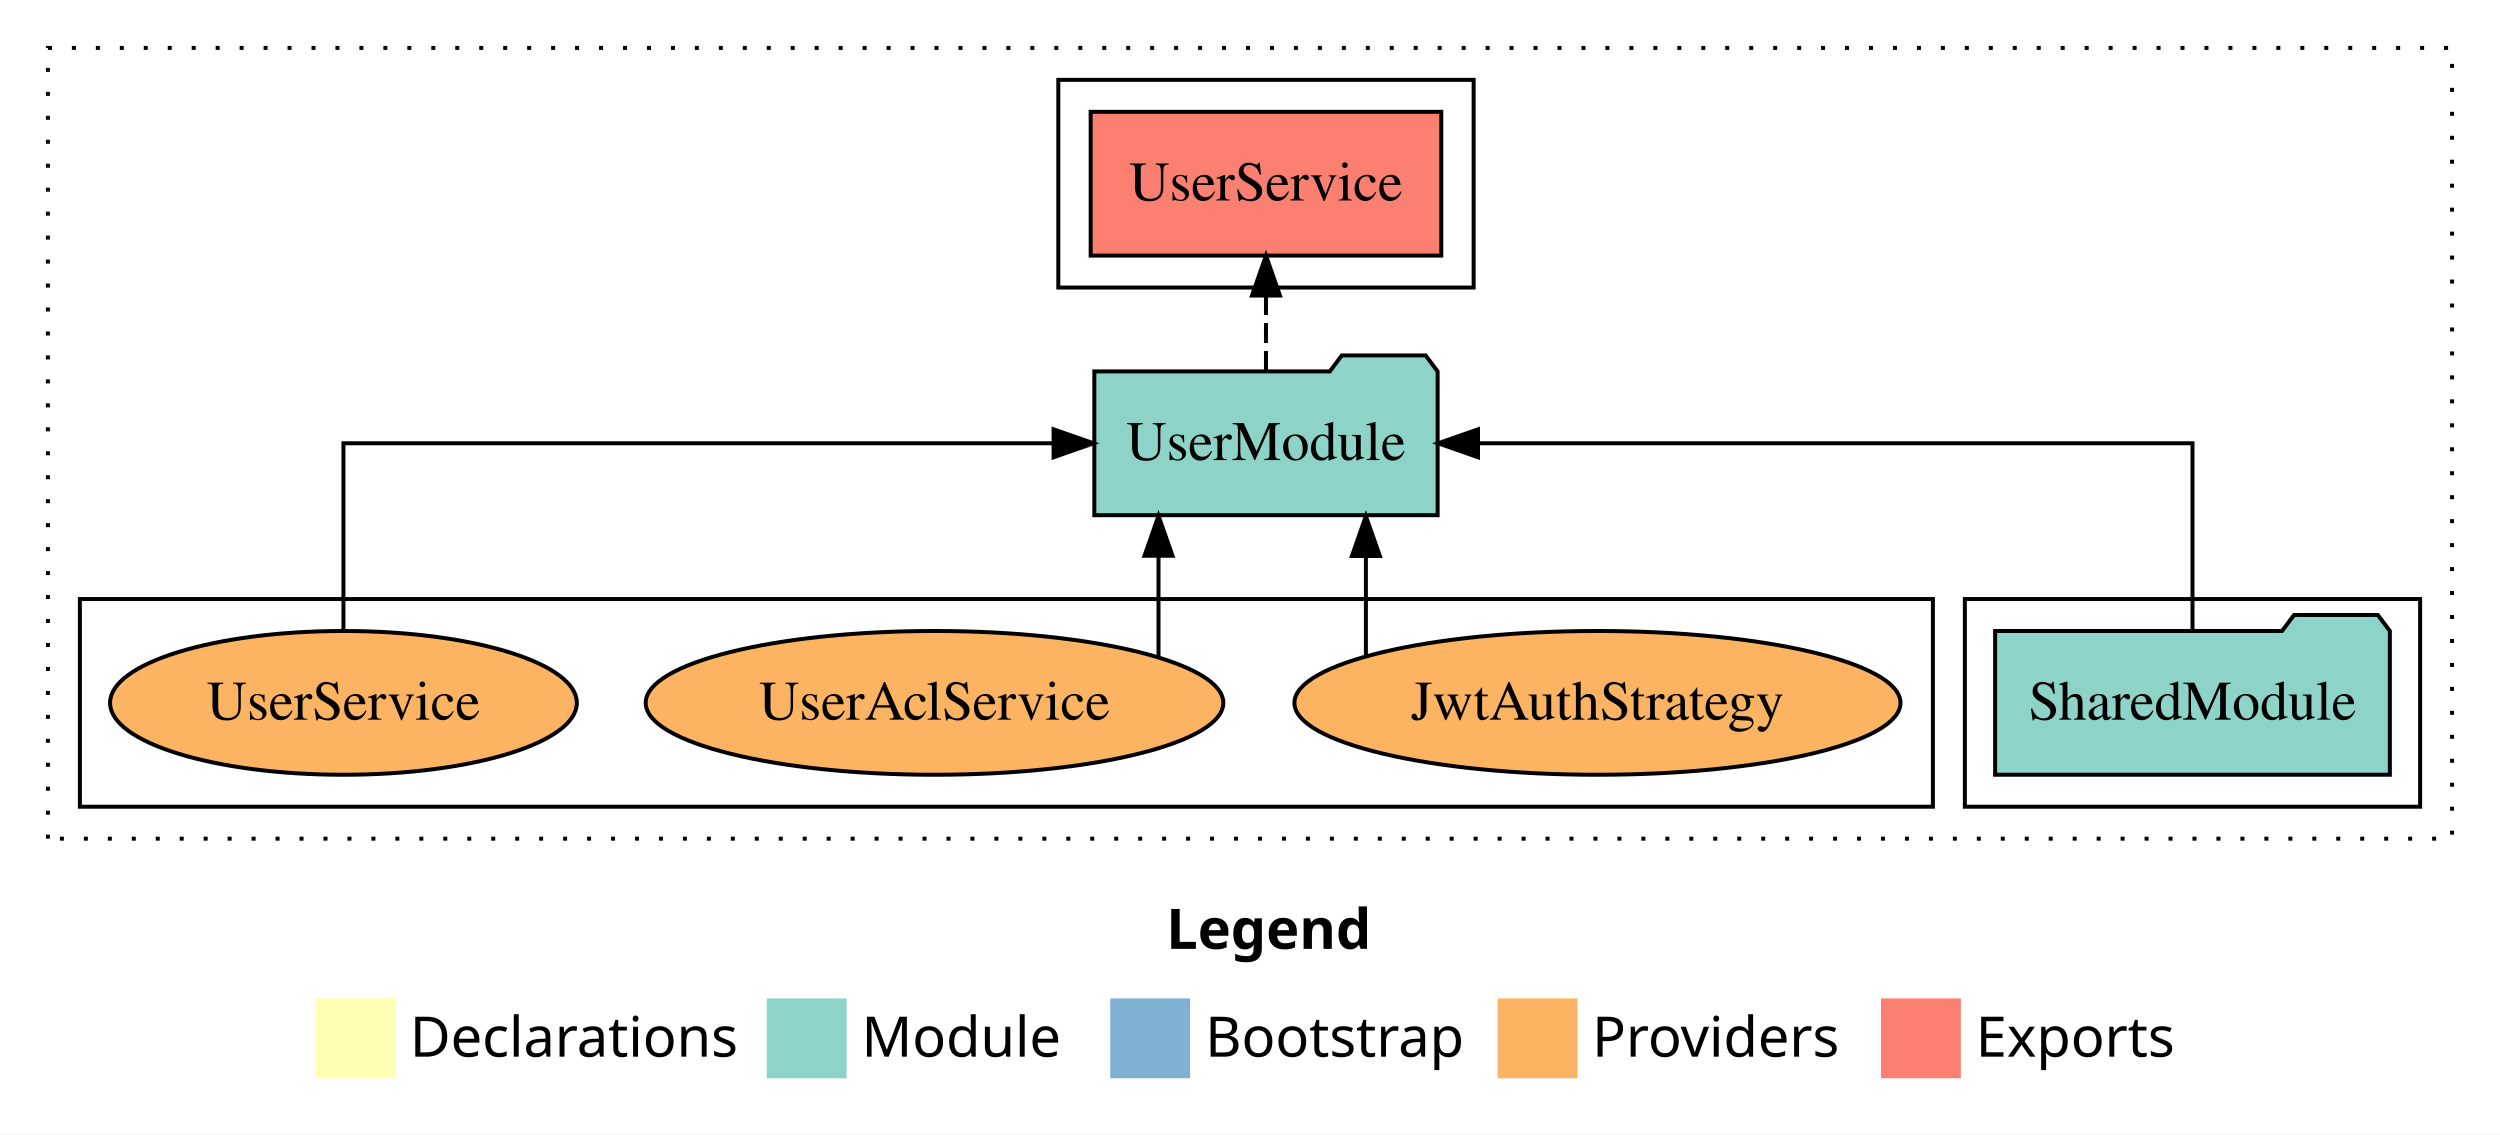
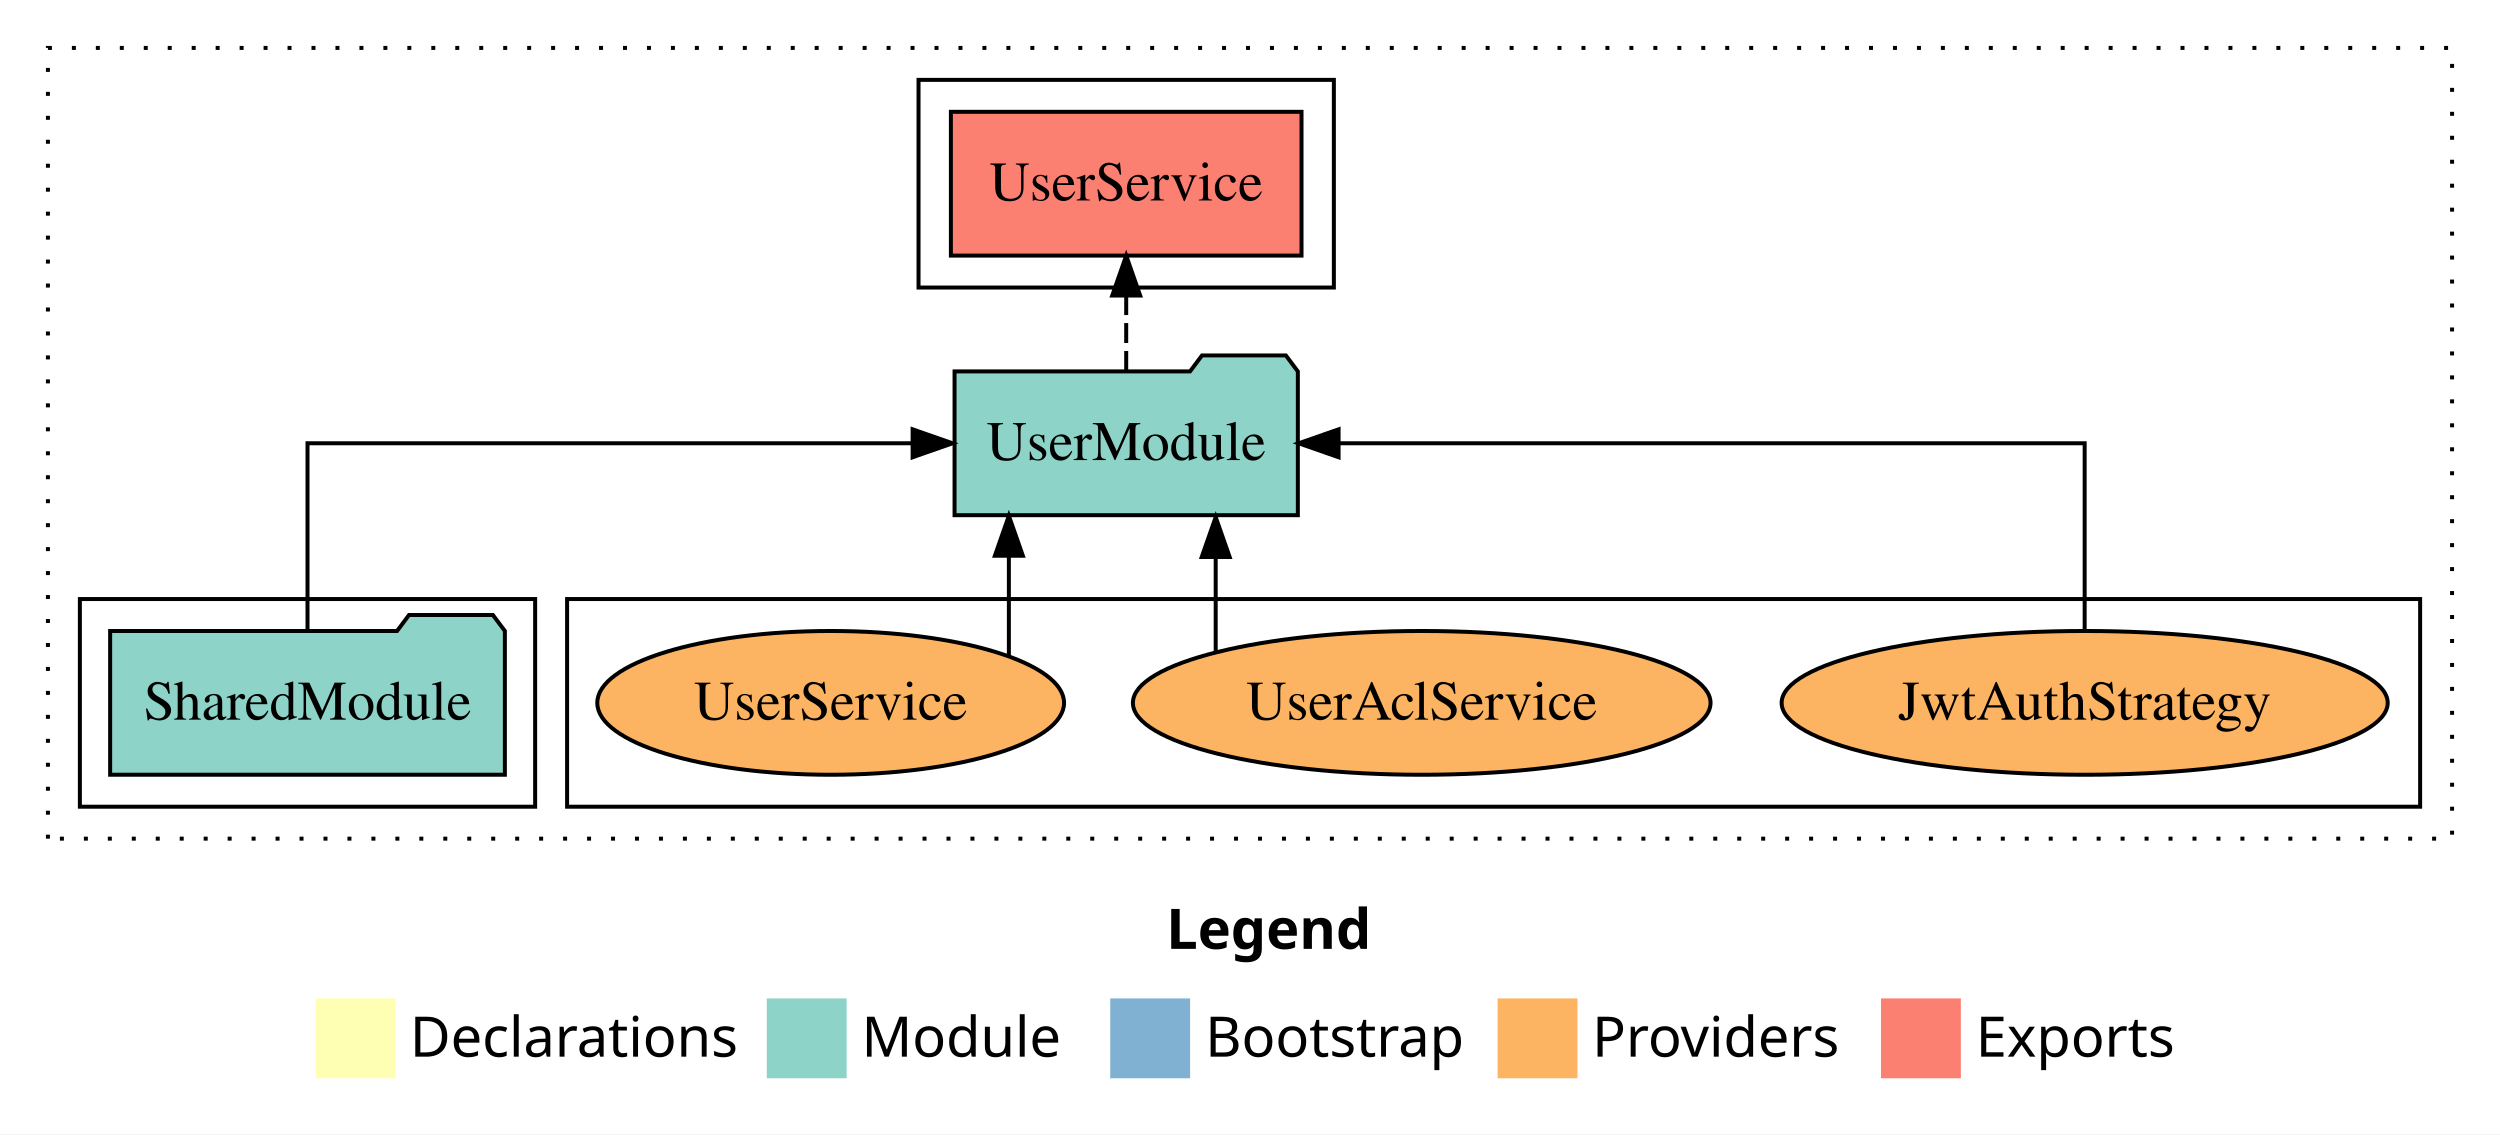
<svg xmlns="http://www.w3.org/2000/svg" width="626pt" height="284pt" viewBox="0.00 0.00 626.00 284.00">
  <g id="graph0" class="graph" transform="scale(1 1) rotate(0) translate(4 280)">
    <polygon fill="white" stroke="transparent" points="-4,4 -4,-280 622,-280 622,4 -4,4" />
    <text text-anchor="start" x="288.01" y="-42.4" font-family="Times-12" font-weight="bold" font-size="14.00">Legend</text>
    <polygon fill="#ffffb3" stroke="transparent" points="75,-10 75,-30 95,-30 95,-10 75,-10" />
    <text text-anchor="start" x="98.63" y="-15.4" font-family="Times-12" font-size="14.00">  Declarations</text>
    <polygon fill="#8dd3c7" stroke="transparent" points="188,-10 188,-30 208,-30 208,-10 188,-10" />
    <text text-anchor="start" x="211.73" y="-15.4" font-family="Times-12" font-size="14.00">  Module</text>
    <polygon fill="#80b1d3" stroke="transparent" points="274,-10 274,-30 294,-30 294,-10 274,-10" />
    <text text-anchor="start" x="297.78" y="-15.4" font-family="Times-12" font-size="14.00">  Bootstrap</text>
    <polygon fill="#fdb462" stroke="transparent" points="371,-10 371,-30 391,-30 391,-10 371,-10" />
    <text text-anchor="start" x="394.67" y="-15.4" font-family="Times-12" font-size="14.00">  Providers</text>
    <polygon fill="#fb8072" stroke="transparent" points="467,-10 467,-30 487,-30 487,-10 467,-10" />
    <text text-anchor="start" x="490.73" y="-15.4" font-family="Times-12" font-size="14.00">  Exports</text>
    <g id="clust1" class="cluster">
      <polygon fill="none" stroke="black" stroke-dasharray="1,5" points="8,-70 8,-268 610,-268 610,-70 8,-70" />
    </g>
+     <g id="clust6" class="cluster">
+       <polygon fill="none" stroke="black" points="138,-78 138,-130 602,-130 602,-78 138,-78" />
+     </g>
    <g id="clust3" class="cluster">
-       <polygon fill="none" stroke="black" points="488,-78 488,-130 602,-130 602,-78 488,-78" />
+       <polygon fill="none" stroke="black" points="16,-78 16,-130 130,-130 130,-78 16,-78" />
    </g>
    <g id="clust4" class="cluster">
-       <polygon fill="none" stroke="black" points="261,-208 261,-260 365,-260 365,-208 261,-208" />
-     </g>
-     <g id="clust6" class="cluster">
-       <polygon fill="none" stroke="black" points="16,-78 16,-130 480,-130 480,-78 16,-78" />
+       <polygon fill="none" stroke="black" points="226,-208 226,-260 330,-260 330,-208 226,-208" />
    </g>
    <g id="node1" class="node">
-       <polygon fill="#8dd3c7" stroke="black" points="594.42,-122 591.42,-126 570.42,-126 567.42,-122 495.58,-122 495.58,-86 594.42,-86 594.42,-122" />
-       <text text-anchor="middle" x="545" y="-99.8" font-family="Times,serif" font-size="14.00">SharedModule</text>
+       <polygon fill="#8dd3c7" stroke="black" points="122.42,-122 119.42,-126 98.42,-126 95.42,-122 23.58,-122 23.58,-86 122.42,-86 122.42,-122" />
+       <text text-anchor="middle" x="73" y="-99.8" font-family="Times,serif" font-size="14.00">SharedModule</text>
    </g>
    <g id="node2" class="node">
-       <polygon fill="#8dd3c7" stroke="black" points="355.98,-187 352.98,-191 331.98,-191 328.98,-187 270.02,-187 270.02,-151 355.98,-151 355.98,-187" />
-       <text text-anchor="middle" x="313" y="-164.8" font-family="Times,serif" font-size="14.00">UserModule</text>
+       <polygon fill="#8dd3c7" stroke="black" points="320.98,-187 317.98,-191 296.98,-191 293.98,-187 235.02,-187 235.02,-151 320.98,-151 320.98,-187" />
+       <text text-anchor="middle" x="278" y="-164.8" font-family="Times,serif" font-size="14.00">UserModule</text>
    </g>
    <g id="edge1" class="edge">
-       <path fill="none" stroke="black" d="M545,-122.11C545,-141.34 545,-169 545,-169 545,-169 366.09,-169 366.09,-169" />
-       <polygon fill="black" stroke="black" points="366.09,-165.5 356.09,-169 366.09,-172.5 366.09,-165.5" />
+       <path fill="none" stroke="black" d="M73,-122.11C73,-141.34 73,-169 73,-169 73,-169 224.52,-169 224.52,-169" />
+       <polygon fill="black" stroke="black" points="224.52,-172.5 234.52,-169 224.52,-165.5 224.52,-172.5" />
    </g>
    <g id="node3" class="node">
-       <polygon fill="#fb8072" stroke="black" points="356.9,-252 269.1,-252 269.1,-216 356.9,-216 356.9,-252" />
-       <text text-anchor="middle" x="313" y="-229.8" font-family="Times,serif" font-size="14.00">UserService </text>
+       <polygon fill="#fb8072" stroke="black" points="321.9,-252 234.1,-252 234.1,-216 321.9,-216 321.9,-252" />
+       <text text-anchor="middle" x="278" y="-229.8" font-family="Times,serif" font-size="14.00">UserService </text>
    </g>
    <g id="edge2" class="edge">
-       <path fill="none" stroke="black" stroke-dasharray="5,2" d="M313,-187.11C313,-187.11 313,-205.99 313,-205.99" />
-       <polygon fill="black" stroke="black" points="309.5,-205.99 313,-215.99 316.5,-205.99 309.5,-205.99" />
+       <path fill="none" stroke="black" stroke-dasharray="5,2" d="M278,-187.11C278,-187.11 278,-205.99 278,-205.99" />
+       <polygon fill="black" stroke="black" points="274.5,-205.99 278,-215.99 281.5,-205.99 274.5,-205.99" />
    </g>
    <g id="node4" class="node">
-       <ellipse fill="#fdb462" stroke="black" cx="396" cy="-104" rx="75.88" ry="18" />
-       <text text-anchor="middle" x="396" y="-99.8" font-family="Times,serif" font-size="14.00">JwtAuthStrategy</text>
+       <ellipse fill="#fdb462" stroke="black" cx="518" cy="-104" rx="75.88" ry="18" />
+       <text text-anchor="middle" x="518" y="-99.8" font-family="Times,serif" font-size="14.00">JwtAuthStrategy</text>
    </g>
    <g id="edge3" class="edge">
-       <path fill="none" stroke="black" d="M338.02,-115.92C338.02,-115.92 338.02,-140.77 338.02,-140.77" />
-       <polygon fill="black" stroke="black" points="334.52,-140.77 338.02,-150.77 341.52,-140.77 334.52,-140.77" />
+       <path fill="none" stroke="black" d="M518,-122.11C518,-141.34 518,-169 518,-169 518,-169 331.18,-169 331.18,-169" />
+       <polygon fill="black" stroke="black" points="331.18,-165.5 321.18,-169 331.18,-172.5 331.18,-165.5" />
    </g>
    <g id="node5" class="node">
-       <ellipse fill="#fdb462" stroke="black" cx="230" cy="-104" rx="72.32" ry="18" />
-       <text text-anchor="middle" x="230" y="-99.8" font-family="Times,serif" font-size="14.00">UserAclService</text>
+       <ellipse fill="#fdb462" stroke="black" cx="352" cy="-104" rx="72.32" ry="18" />
+       <text text-anchor="middle" x="352" y="-99.8" font-family="Times,serif" font-size="14.00">UserAclService</text>
    </g>
    <g id="edge4" class="edge">
-       <path fill="none" stroke="black" d="M286.09,-115.62C286.09,-115.62 286.09,-140.85 286.09,-140.85" />
-       <polygon fill="black" stroke="black" points="282.59,-140.85 286.09,-150.85 289.59,-140.85 282.59,-140.85" />
+       <path fill="none" stroke="black" d="M300.41,-116.84C300.41,-116.84 300.41,-140.52 300.41,-140.52" />
+       <polygon fill="black" stroke="black" points="296.91,-140.52 300.41,-150.52 303.91,-140.52 296.91,-140.52" />
    </g>
    <g id="node6" class="node">
-       <ellipse fill="#fdb462" stroke="black" cx="82" cy="-104" rx="58.44" ry="18" />
-       <text text-anchor="middle" x="82" y="-99.8" font-family="Times,serif" font-size="14.00">UserService</text>
+       <ellipse fill="#fdb462" stroke="black" cx="204" cy="-104" rx="58.44" ry="18" />
+       <text text-anchor="middle" x="204" y="-99.8" font-family="Times,serif" font-size="14.00">UserService</text>
    </g>
    <g id="edge5" class="edge">
-       <path fill="none" stroke="black" d="M82,-122.11C82,-141.34 82,-169 82,-169 82,-169 259.82,-169 259.82,-169" />
-       <polygon fill="black" stroke="black" points="259.82,-172.5 269.82,-169 259.82,-165.5 259.82,-172.5" />
+       <path fill="none" stroke="black" d="M248.62,-115.62C248.62,-115.62 248.62,-140.85 248.62,-140.85" />
+       <polygon fill="black" stroke="black" points="245.12,-140.85 248.62,-150.85 252.12,-140.85 245.12,-140.85" />
    </g>
  </g>
</svg>
